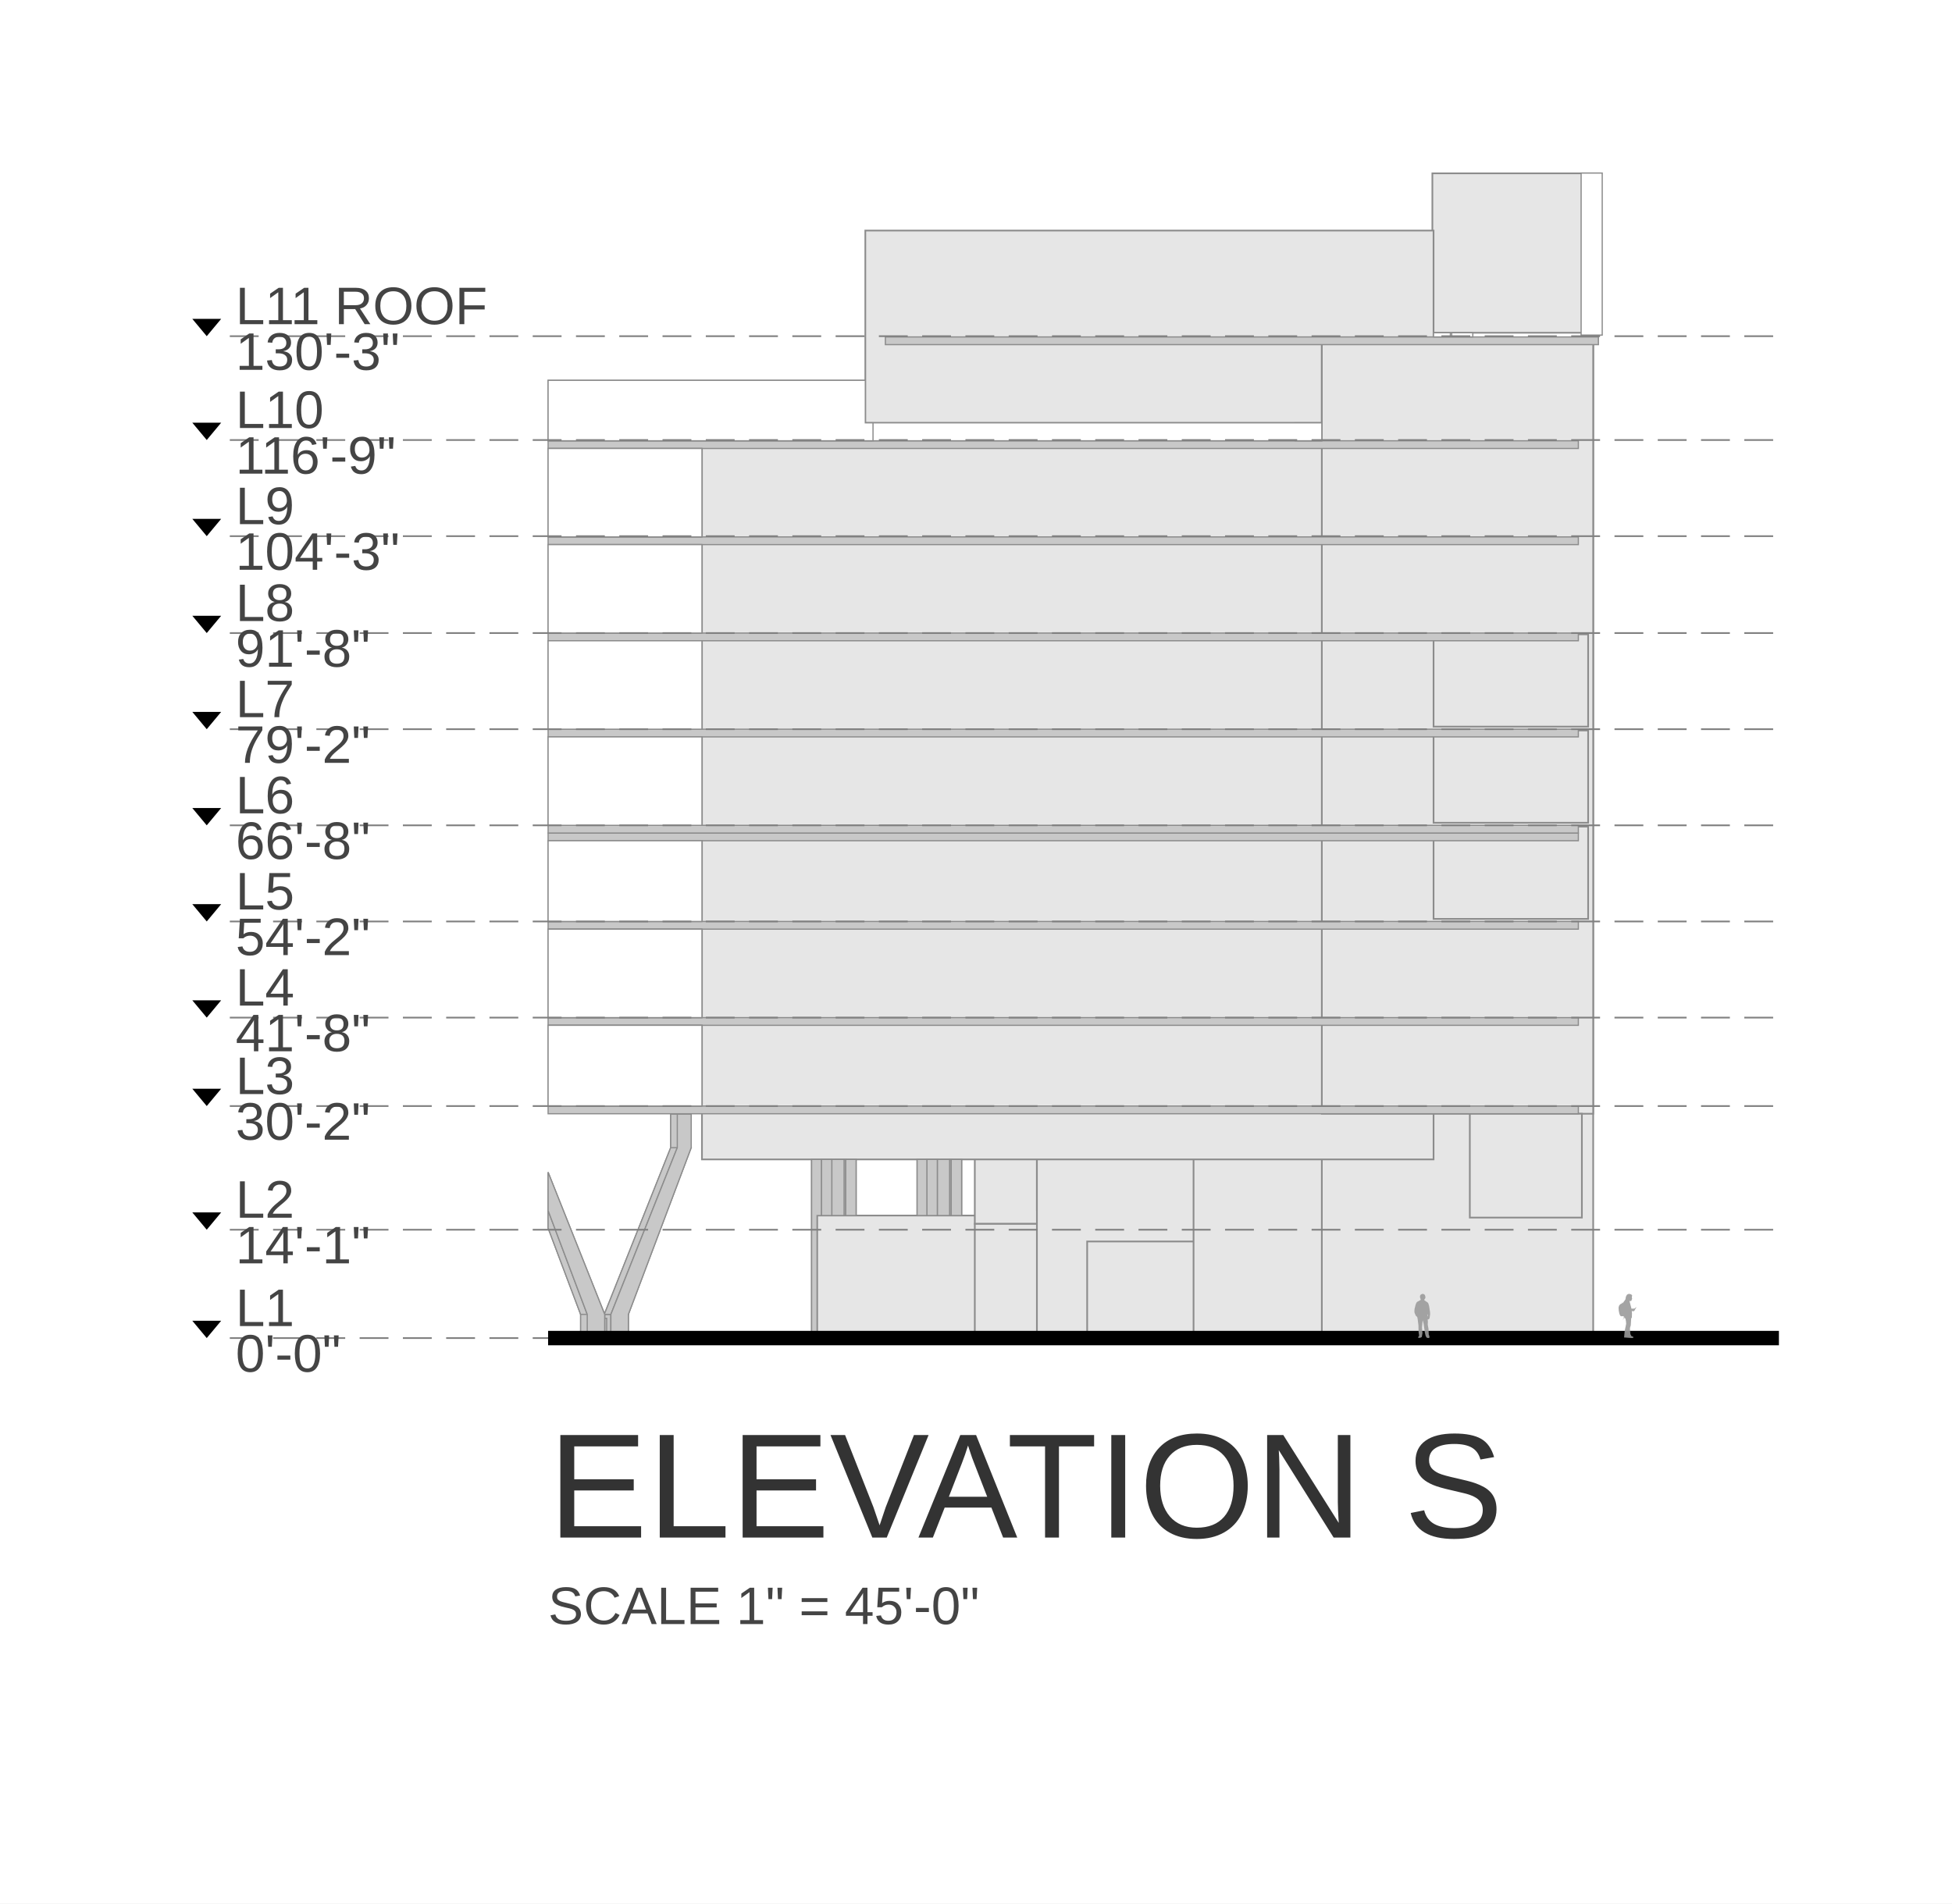
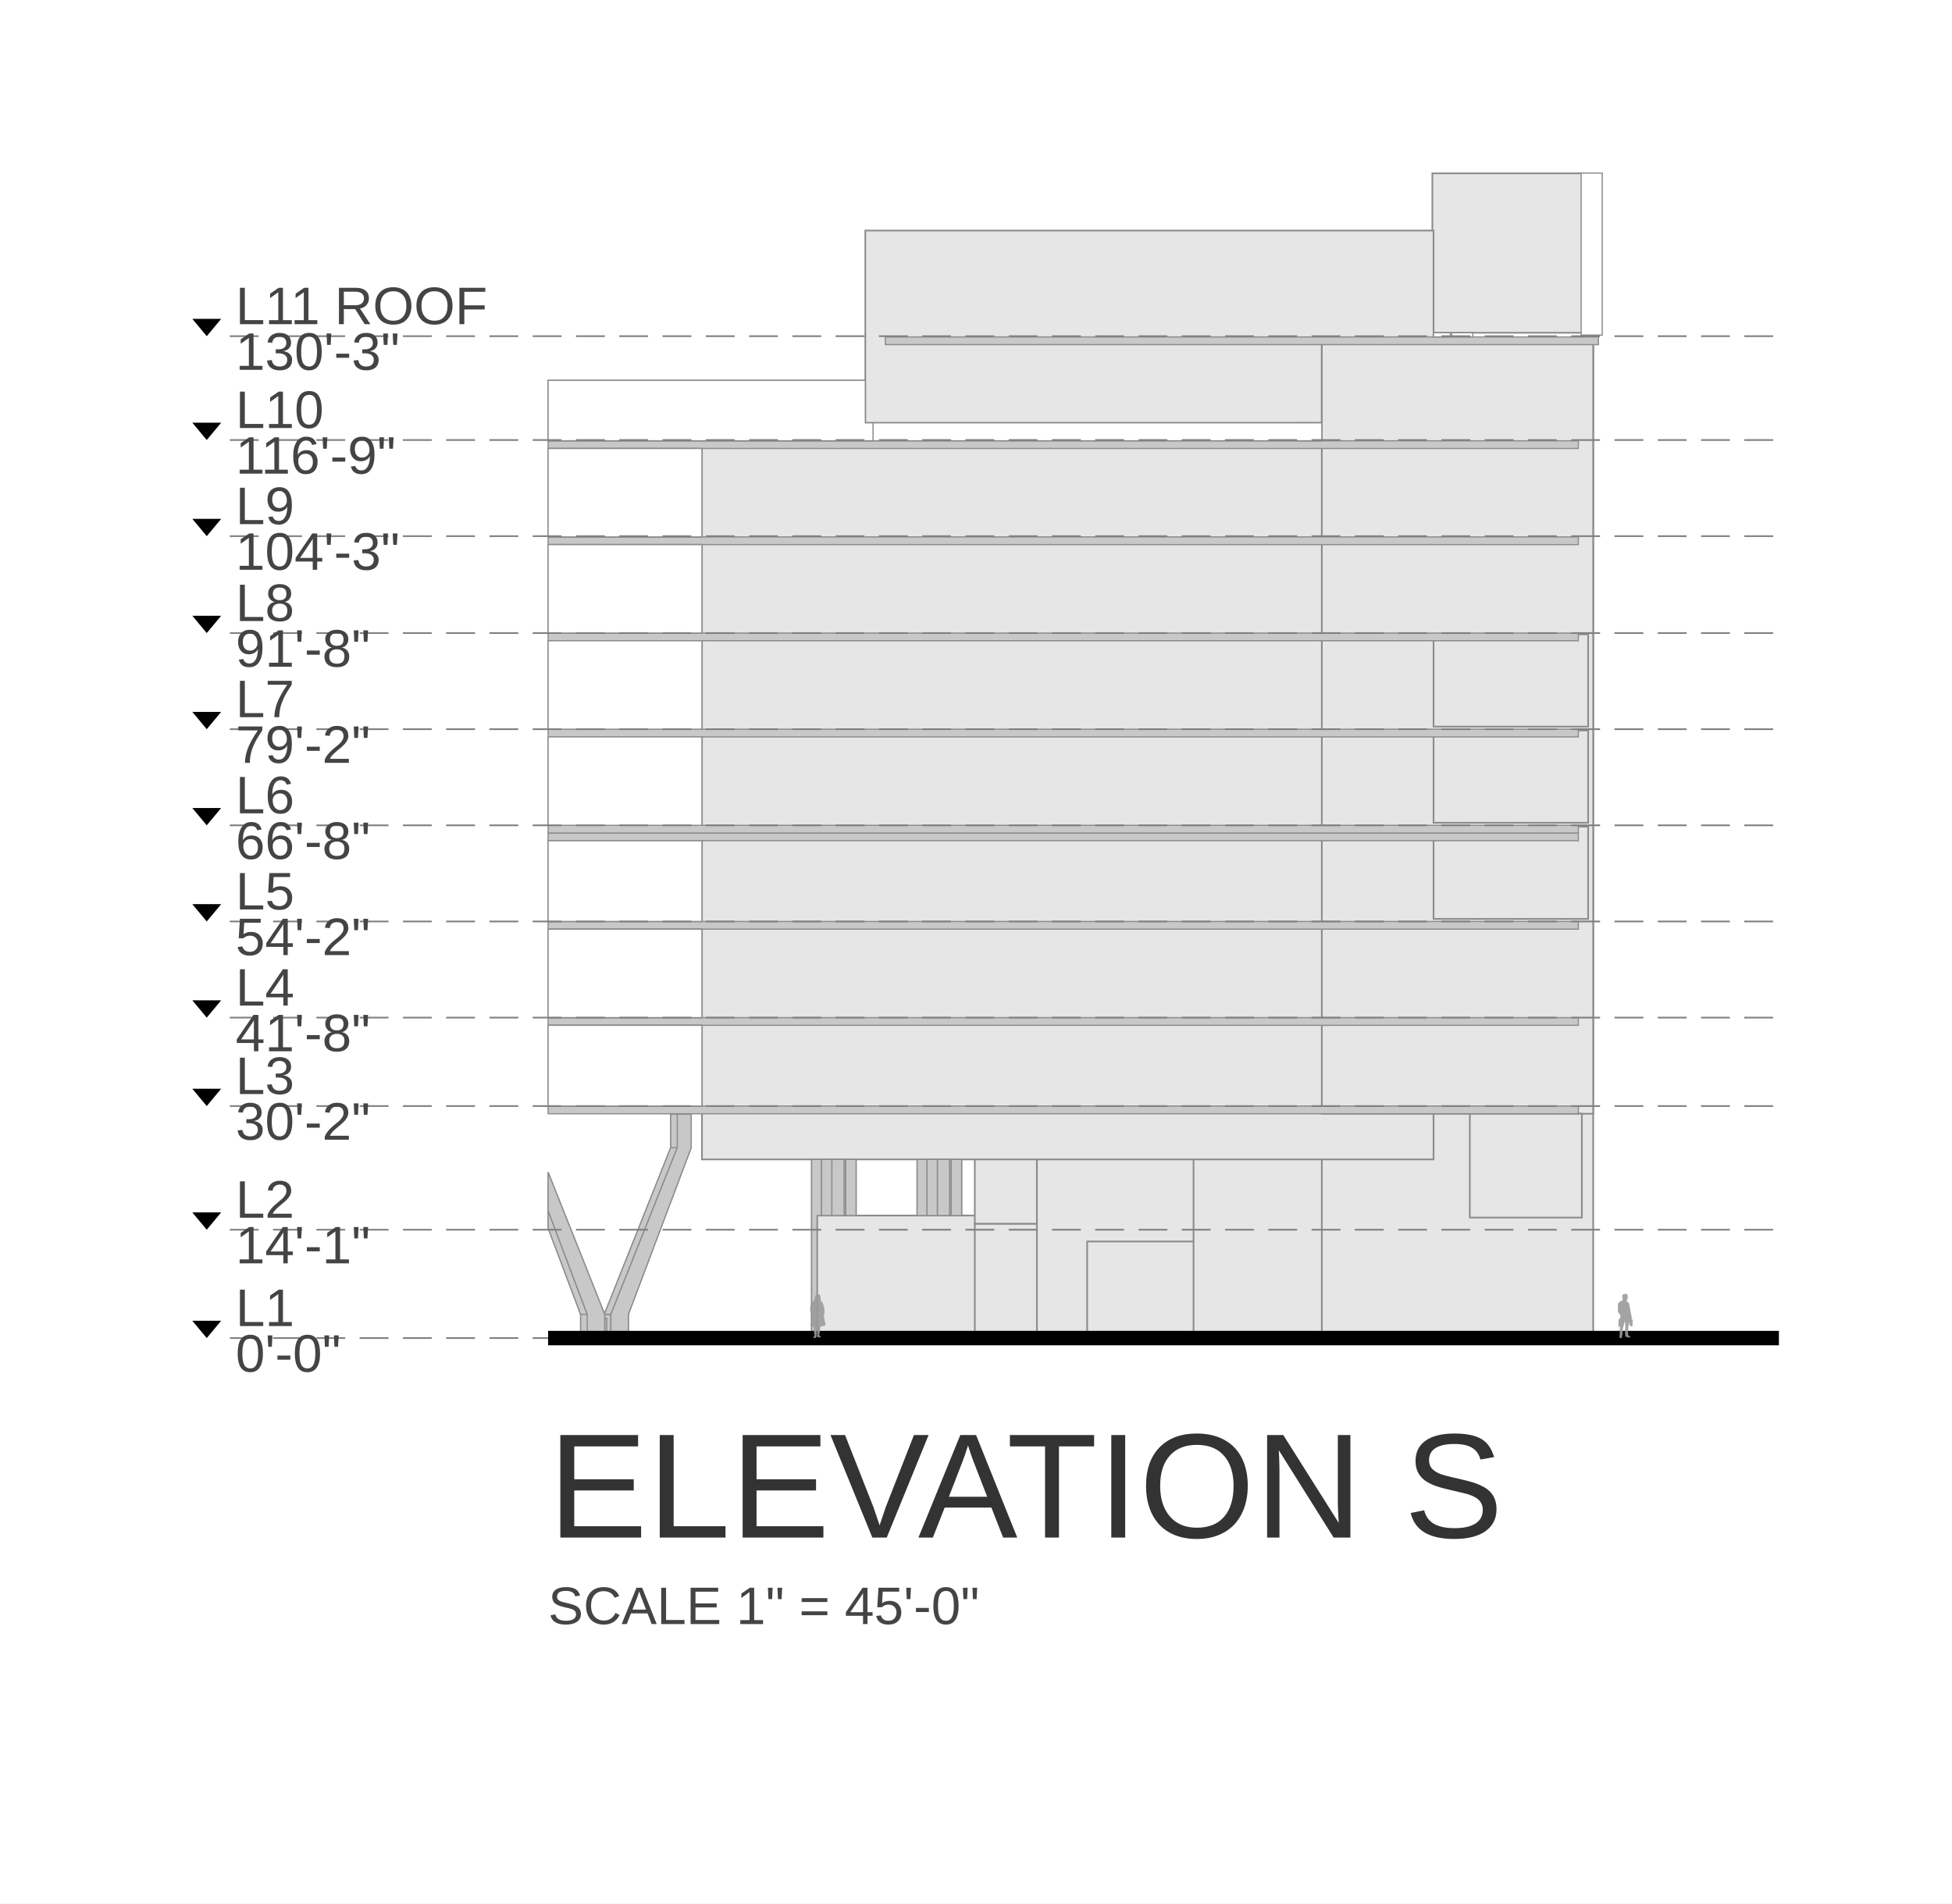
<svg xmlns="http://www.w3.org/2000/svg" width="406" height="396" viewBox="0 0 406 396">
  <rect width="100%" height="100%" fill="#FFFFFF" />
  <defs>
-     <g id="sym_PD_PERSON_P28" fill="#9A9A9A">
-       <path fill-rule="evenodd" d="M-12.3,-48.38 L-11.42,-50.28 L-11.32,-54.66 L-12.28,-52.17 Z M-6.9,-94.83 L-5.56,-97.82 L-2.94,-99.74 L0.63,-99.76 L3.72,-97.87 L4.8,-96.06 L5.23,-92.89 L3.28,-86.38 L11.28,-81.97 L13.06,-80.12 L15.09,-75.21 L17.39,-65.71 L17.79,-60 L17.21,-56.65 L14.3,-50.16 L11.45,-47.9 L10.47,-43.76 L8.62,-29.18 L8.24,-13.24 L7.04,-5.41 L9.72,-1.26 L7.5,-0.43 L4.47,-0.65 L0.99,-2.42 L-0.51,-11.34 L0.68,-23.88 L-0.94,-40.54 L-3.23,-31.86 L-5.78,-13.25 L-7.67,-4.84 L-9.78,-1.17 L-11.23,-0.47 L-14.35,-0.06 L-15.83,-0.62 L-16.43,-1.58 L-15.81,-5.49 L-14.73,-7.57 L-14.17,-20.66 L-12.41,-30.3 L-12.75,-37.11 L-12.25,-41.95 L-15.1,-42.74 L-16.69,-45.25 L-17.76,-53.94 L-17.64,-58.66 L-15.56,-72.3 L-13.8,-78.24 L-12.05,-80.64 L-4.64,-85.46 L-5.22,-88.21 L-7.14,-90.42 Z" />
+     <g id="sym_PD_PERSON_P04" fill="#9A9A9A">
+       <path fill-rule="evenodd" d="M-5.31,-96.6 L-3.49,-98.92 L-0.77,-99.95 L2.11,-99.62 L4.43,-97.85 L6.2,-93.98 L8.3,-84.88 L14.03,-80 L17.07,-70.61 L17.22,-60.72 L15.12,-54.36 L12.87,-50.18 L16.82,-27.42 L9.1,-25.83 L8.19,-9.82 L7.24,-7.65 L7.59,-5.57 L10.53,-0.18 L5.02,-0.31 L3.05,-2.63 L1.98,-24.61 L1.26,-25.82 L1.54,-2.53 L-5.28,-1.42 L-6.8,-1.85 L-6.89,-2.72 L-4.35,-5.04 L-3.08,-7.83 L-4.45,-12.75 L-6.04,-26.16 L-10.93,-26.82 L-17.52,-28.97 L-13.56,-51.51 L-15.09,-55.96 L-14.99,-66.67 L-11.64,-78.4 L-10.13,-80.95 L-6.96,-84.29 L-6.29,-92.58 Z" />
    </g>
-     <g id="sym_PD_PERSON_P15" fill="#9A9A9A">
-       <path fill-rule="evenodd" d="M-1.66,-97.66 L0.95,-99.48 L4.05,-100 L8.11,-98.84 L10.34,-96.65 L9.64,-91.8 L10.37,-89.02 L8.17,-83.68 L4.53,-83.88 L4.47,-83.33 L8.89,-66.49 L15.61,-66.69 L20.37,-70.39 L15.21,-61.44 L13.09,-60.59 L9.52,-61.17 L10.01,-56.06 L9.68,-45.81 L8.23,-44.94 L7.28,-28.8 L5.61,-23.42 L5.37,-20.27 L6.4,-9.1 L7.23,-7.02 L9.08,-4.17 L12.32,-3.39 L13.44,-0.95 L9.9,-0.07 L-7.85,-1.34 L-6.53,-15.67 L-3.16,-32.27 L-3.67,-38.53 L-5.06,-44.72 L-7.18,-44.93 L-8.13,-50.13 L-9.27,-42.86 L-10.25,-40.71 L-9.03,-49.51 L-14.21,-49.29 L-16.67,-50.56 L-18.55,-55.18 L-19.92,-62.09 L-20.37,-68.89 L-19.15,-73.43 L-16.15,-76.87 L-12.92,-78.05 L-13.14,-80.88 L-11.37,-78.44 L-4.88,-87.22 L-3.72,-93.6 Z" />
+     <g id="sym_PD_PERSON_P31" fill="#9A9A9A">
+       <path fill-rule="evenodd" d="M-5.92,-96.09 L-4.68,-98.51 L-2.39,-99.86 L1.98,-99.83 L4.99,-98.58 L6.57,-96.72 L6.99,-95.16 L5.3,-87.34 L8.57,-84.16 L14.26,-81.04 L16.29,-77.22 L16.74,-60.62 L15.44,-57.8 L12.21,-53.88 L10.89,-50.09 L11.42,-44.35 L14.63,-43.21 L15.62,-26.65 L11.7,-25.45 L13.1,-1.19 L11.7,-0.1 L7.39,-0.24 L7.14,-4.04 L6.27,-6.6 L5.14,-21.9 L0.5,-39.35 L-0.29,-28.07 L0.34,-11.87 L-0.35,-3.06 L-8.38,-1.16 L-12.2,-2.02 L-11.59,-3.21 L-7.85,-5.49 L-6.15,-8.51 L-6.89,-10.08 L-6.12,-13.07 L-7.14,-25.41 L-9.32,-37.47 L-9.76,-28.58 L-13.14,-26.52 L-15.71,-26.46 L-16.55,-27.1 L-16.84,-39.52 L-16.68,-41.61 L-14.2,-42.63 L-15.05,-45.24 L-8.69,-78.34 L-7.6,-80.3 L-3.75,-82.65 L-2.71,-84.11 L-4.35,-85.8 L-5.73,-90.48 L-5.27,-93.3 Z" />
    </g>
  </defs>
  <g id="VIEW_MASS">
    <path id="ELV_S_MASS_036" fill="#E6E6E6" stroke="#8C8C8C" stroke-width="0.35" fill-rule="evenodd" d="M169.942,278.362 L169.942,252.871 L191.202,252.871 L266.205,252.871 L287.465,252.871 L287.465,278.362 Z" />
    <path id="ELV_S_MASS_029" fill="#E6E6E6" stroke="#8C8C8C" stroke-width="0.35" fill-rule="evenodd" d="M279.26,254.604 L202.751,254.604 L202.751,230.604 L279.26,230.604 Z" />
    <path id="ELV_S_MASS_028" fill="#E6E6E6" stroke="#8C8C8C" stroke-width="0.35" fill-rule="evenodd" d="M202.751,278.362 L202.751,254.604 L279.26,254.604 L279.26,278.362 Z" />
    <path id="ELV_S_MASS_027" fill="#E6E6E6" stroke="#8C8C8C" stroke-width="0.35" fill-rule="evenodd" d="M332.698,36.058 L332.698,69.223 L297.921,69.223 L297.921,36.058 Z" />
    <path id="ELV_S_MASS_025" fill="#E6E6E6" stroke="#8C8C8C" stroke-width="0.35" fill-rule="evenodd" d="M292.178,251.696 L215.669,251.696 L215.669,222.714 L292.178,222.714 Z" />
    <path id="ELV_S_MASS_024" fill="#E6E6E6" stroke="#8C8C8C" stroke-width="0.35" fill-rule="evenodd" d="M215.669,278.362 L215.669,230.745 L292.178,230.745 L292.178,278.362 Z" />
    <path id="ELV_S_MASS_022" fill="#E6E6E6" stroke="#8C8C8C" stroke-width="0.35" fill-rule="evenodd" d="M305.323,278.231 L226.121,278.231 L226.121,258.268 L305.323,258.268 Z" />
    <path id="ELV_S_MASS_021" fill="#E6E6E6" stroke="#8C8C8C" stroke-width="0.35" fill-rule="evenodd" d="M329.018,278.362 L248.247,278.362 L248.247,228.546 L329.018,228.546 Z" />
    <path id="ELV_S_MASS_020" fill="#E6E6E6" stroke="#8C8C8C" stroke-width="0.35" fill-rule="evenodd" d="M179.979,47.963 L298.163,47.963 L298.163,87.963 L179.979,87.963 Z" />
    <path id="ELV_S_MASS_019" fill="#E6E6E6" stroke="#8C8C8C" stroke-width="0.35" fill-rule="evenodd" d="M331.37,70.598 L331.37,277.501 L274.929,277.501 L274.929,70.598 Z" />
    <path id="ELV_S_MASS_018" fill="#E6E6E6" stroke="#8C8C8C" stroke-width="0.35" fill-rule="evenodd" d="M298.436,191.963 L298.446,191.963 L329.916,191.963 L329.932,191.963 L329.932,210.814 L329.916,210.814 L298.446,210.814 L298.436,210.814 Z" />
    <path id="ELV_S_MASS_017" fill="#E6E6E6" stroke="#8C8C8C" stroke-width="0.35" fill-rule="evenodd" d="M298.168,91.963 L330.32,91.963 L330.32,111.16 L298.168,111.16 Z" />
    <path id="ELV_S_MASS_016" fill="#E6E6E6" stroke="#8C8C8C" stroke-width="0.35" fill-rule="evenodd" d="M298.168,111.963 L330.32,111.963 L330.32,131.16 L298.168,131.16 Z" />
    <path id="ELV_S_MASS_015" fill="#E6E6E6" stroke="#8C8C8C" stroke-width="0.35" fill-rule="evenodd" d="M298.168,91.963 L298.168,241.197 L146,241.197 L146,91.963 Z" />
    <path id="ELV_S_MASS_014" fill="#E6E6E6" stroke="#8C8C8C" stroke-width="0.35" fill-rule="evenodd" d="M331.37,70.598 L331.37,231.696 L274.929,231.696 L274.929,70.598 Z" />
    <path id="ELV_S_MASS_013" fill="#E6E6E6" stroke="#8C8C8C" stroke-width="0.35" fill-rule="evenodd" d="M298.168,131.963 L330.32,131.963 L330.32,151.16 L298.168,151.16 Z" />
    <path id="ELV_S_MASS_012" fill="#E6E6E6" stroke="#8C8C8C" stroke-width="0.35" fill-rule="evenodd" d="M298.168,151.963 L330.32,151.963 L330.32,171.16 L298.168,171.16 Z" />
    <path id="ELV_S_MASS_011" fill="#E6E6E6" stroke="#8C8C8C" stroke-width="0.35" fill-rule="evenodd" d="M298.168,171.963 L330.32,171.963 L330.32,191.16 L298.168,191.16 Z" />
    <path id="ELV_S_MASS_008" fill="#E6E6E6" stroke="#8C8C8C" stroke-width="0.35" fill-rule="evenodd" d="M329.018,253.297 L305.711,253.297 L305.711,231.696 L329.018,231.696 Z" />
  </g>
  <g id="VIEW_SLAB">
    <path id="ELV_S_ELEMENT_111" fill="#C8C8C8" stroke="#8C8C8C" stroke-width="0.25" fill-rule="evenodd" d="M176.031,241.197 L176.031,252.871 L173.858,252.871 L173.858,241.197 Z" />
    <path id="ELV_S_ELEMENT_110" fill="#C8C8C8" stroke="#8C8C8C" stroke-width="0.25" fill-rule="evenodd" d="M174.194,241.197 L174.194,252.871 L171.302,252.871 L171.302,241.197 Z" />
    <path id="ELV_S_ELEMENT_109" fill="#C8C8C8" stroke="#8C8C8C" stroke-width="0.25" fill-rule="evenodd" d="M170.971,241.197 L170.971,252.871 L169.942,252.871 L169.942,278.362 L168.803,278.362 L168.803,241.197 Z" />
    <path id="ELV_S_ELEMENT_108" fill="#C8C8C8" stroke="#8C8C8C" stroke-width="0.25" fill-rule="evenodd" d="M178.068,241.197 L178.068,252.871 L176.031,252.871 L176.031,241.197 Z" />
    <path id="ELV_S_ELEMENT_107" fill="#C8C8C8" stroke="#8C8C8C" stroke-width="0.25" fill-rule="evenodd" d="M175.564,241.197 L175.564,252.871 L174.194,252.871 L174.194,241.197 Z" />
    <path id="ELV_S_ELEMENT_106" fill="#C8C8C8" stroke="#8C8C8C" stroke-width="0.25" fill-rule="evenodd" d="M173.858,252.871 L173.858,241.197 L175.9,241.197 L175.9,252.871 Z" />
    <path id="ELV_S_ELEMENT_105" fill="#C8C8C8" stroke="#8C8C8C" stroke-width="0.25" fill-rule="evenodd" d="M175.9,252.871 L175.9,241.197 L178.068,241.197 L178.068,252.871 Z" />
    <path id="ELV_S_ELEMENT_104" fill="#C8C8C8" stroke="#8C8C8C" stroke-width="0.25" fill-rule="evenodd" d="M172.672,252.871 L172.672,241.197 L175.564,241.197 L175.564,252.871 Z" />
    <path id="ELV_S_ELEMENT_103" fill="#C8C8C8" stroke="#8C8C8C" stroke-width="0.25" fill-rule="evenodd" d="M171.302,252.871 L171.302,241.197 L172.672,241.197 L172.672,252.871 Z" />
    <path id="ELV_S_ELEMENT_102" fill="#C8C8C8" stroke="#8C8C8C" stroke-width="0.25" fill-rule="evenodd" d="M173.008,241.197 L173.008,252.871 L170.971,252.871 L170.971,241.197 Z" />
    <path id="ELV_S_ELEMENT_101" fill="#C8C8C8" stroke="#8C8C8C" stroke-width="0.25" fill-rule="evenodd" d="M170.84,252.871 L170.84,241.197 L173.008,241.197 L173.008,252.871 Z" />
    <path id="ELV_S_ELEMENT_100" fill="#C8C8C8" stroke="#8C8C8C" stroke-width="0.25" fill-rule="evenodd" d="M168.803,278.362 L168.803,241.197 L170.84,241.197 L170.84,252.871 L169.942,252.871 L169.942,278.362 Z" />
    <path id="ELV_S_ELEMENT_081" fill="#C8C8C8" stroke="#8C8C8C" stroke-width="0.25" fill-rule="evenodd" d="M142.394,238.751 L142.394,231.774 L143.764,231.774 L143.764,238.751 Z" />
    <path id="ELV_S_ELEMENT_080" fill="#C8C8C8" stroke="#8C8C8C" stroke-width="0.25" fill-rule="evenodd" d="M139.501,231.774 L140.871,231.774 L140.871,238.751 L139.501,238.751 Z" />
    <path id="ELV_S_ELEMENT_073" fill="#C8C8C8" stroke="#8C8C8C" stroke-width="0.25" fill-rule="evenodd" d="M129.323,273.433 L129.323,278.131 L125.685,278.131 L125.685,273.433 L139.501,238.751 L139.501,231.774 L142.394,231.774 L142.394,238.751 Z" />
    <path id="ELV_S_ELEMENT_069" fill="#C8C8C8" stroke="#8C8C8C" stroke-width="0.25" fill-rule="evenodd" d="M125.302,274.252 L125.942,274.252 L125.942,278.131 L125.302,278.131 Z" />
    <path id="ELV_S_ELEMENT_068" fill="#C8C8C8" stroke="#8C8C8C" stroke-width="0.25" fill-rule="evenodd" d="M124.661,274.252 L125.302,274.252 L125.302,278.131 L124.661,278.131 Z" />
    <path id="ELV_S_ELEMENT_067" fill="#C8C8C8" stroke="#8C8C8C" stroke-width="0.25" fill-rule="evenodd" d="M129.323,273.433 L142.394,238.751 L143.764,238.751 L130.698,273.433 Z" />
    <path id="ELV_S_ELEMENT_066" fill="#C8C8C8" stroke="#8C8C8C" stroke-width="0.25" fill-rule="evenodd" d="M129.323,278.131 L129.323,273.433 L130.698,273.433 L130.698,278.131 Z" />
    <path id="ELV_S_ELEMENT_065" fill="#C8C8C8" stroke="#8C8C8C" stroke-width="0.25" fill-rule="evenodd" d="M125.942,274.252 L126.824,274.252 L126.824,278.131 L125.942,278.131 Z" />
    <path id="ELV_S_ELEMENT_064" fill="#C8C8C8" stroke="#8C8C8C" stroke-width="0.25" fill-rule="evenodd" d="M125.302,274.252 L126.184,274.252 L126.184,278.131 L125.302,278.131 Z" />
    <path id="ELV_S_ELEMENT_063" fill="#C8C8C8" stroke="#8C8C8C" stroke-width="0.25" fill-rule="evenodd" d="M126.184,274.252 L126.184,278.131 L125.302,278.131 L125.302,274.252 Z" />
    <path id="ELV_S_ELEMENT_062" fill="#C8C8C8" stroke="#8C8C8C" stroke-width="0.25" fill-rule="evenodd" d="M126.824,274.252 L126.824,278.131 L126.184,278.131 L126.184,274.252 Z" />
    <path id="ELV_S_ELEMENT_061" fill="#C8C8C8" stroke="#8C8C8C" stroke-width="0.25" fill-rule="evenodd" d="M125.685,273.433 L127.055,273.433 L127.055,278.131 L125.685,278.131 Z" />
    <path id="ELV_S_ELEMENT_060" fill="#C8C8C8" stroke="#8C8C8C" stroke-width="0.25" fill-rule="evenodd" d="M133.963,256.089 L127.055,273.433 L125.685,273.433 L132.593,256.089 L139.501,238.751 L140.871,238.751 Z" />
    <path id="ELV_S_ELEMENT_059" fill="#C8C8C8" stroke="#8C8C8C" stroke-width="0.25" fill-rule="evenodd" d="M130.698,273.433 L130.698,278.131 L127.055,278.131 L127.055,273.433 L140.871,238.751 L140.871,231.774 L143.764,231.774 L143.764,238.751 Z" />
    <path id="ELV_S_ELEMENT_058" fill="#C8C8C8" stroke="#8C8C8C" stroke-width="0.25" fill-rule="evenodd" d="M126.184,274.252 L126.184,278.131 L125.543,278.131 L125.543,274.252 Z" />
    <path id="ELV_S_ELEMENT_057" fill="#C8C8C8" stroke="#8C8C8C" stroke-width="0.25" fill-rule="evenodd" d="M125.543,274.252 L125.543,278.131 L124.661,278.131 L124.661,274.252 Z" />
    <path id="ELV_S_ELEMENT_056" fill="#C8C8C8" stroke="#8C8C8C" stroke-width="0.25" fill-rule="evenodd" d="M124.404,278.131 L124.404,273.433 L125.774,273.433 L125.774,278.131 Z" />
    <path id="ELV_S_ELEMENT_055" fill="#C8C8C8" stroke="#8C8C8C" stroke-width="0.25" fill-rule="evenodd" d="M120.766,273.433 L122.142,273.433 L122.142,278.131 L120.766,278.131 Z" />
    <path id="ELV_S_ELEMENT_054" fill="#C8C8C8" stroke="#8C8C8C" stroke-width="0.25" fill-rule="evenodd" d="M124.404,273.433 L124.404,278.131 L120.766,278.131 L120.766,273.433 L114,255.472 L114,247.306 Z" />
    <path id="ELV_S_ELEMENT_053" fill="#C8C8C8" stroke="#8C8C8C" stroke-width="0.25" fill-rule="evenodd" d="M124.404,273.433 L117.496,256.089 L114,247.308 L114,243.867 L118.866,256.089 L125.774,273.433 Z" />
    <path id="ELV_S_ELEMENT_052" fill="#C8C8C8" stroke="#8C8C8C" stroke-width="0.25" fill-rule="evenodd" d="M114,251.83 L122.142,273.433 L120.766,273.433 L114,255.472 Z" />
    <path id="ELV_S_ELEMENT_051" fill="#C8C8C8" stroke="#8C8C8C" stroke-width="0.25" fill-rule="evenodd" d="M125.774,273.433 L125.774,278.131 L122.142,278.131 L122.142,273.433 L114,251.83 L114,243.865 Z" />
    <path id="ELV_S_ELEMENT_049" fill="#C8C8C8" stroke="#8C8C8C" stroke-width="0.25" fill-rule="evenodd" d="M197.979,241.197 L197.979,252.871 L195.811,252.871 L195.811,241.197 Z" />
    <path id="ELV_S_ELEMENT_048" fill="#C8C8C8" stroke="#8C8C8C" stroke-width="0.25" fill-rule="evenodd" d="M196.142,241.197 L196.142,252.871 L193.249,252.871 L193.249,241.197 Z" />
    <path id="ELV_S_ELEMENT_047" fill="#C8C8C8" stroke="#8C8C8C" stroke-width="0.25" fill-rule="evenodd" d="M192.919,241.197 L192.919,252.871 L191.202,252.871 L190.751,252.871 L190.751,241.197 Z" />
    <path id="ELV_S_ELEMENT_046" fill="#C8C8C8" stroke="#8C8C8C" stroke-width="0.25" fill-rule="evenodd" d="M200.016,241.197 L200.016,252.871 L197.979,252.871 L197.979,241.197 Z" />
    <path id="ELV_S_ELEMENT_045" fill="#C8C8C8" stroke="#8C8C8C" stroke-width="0.25" fill-rule="evenodd" d="M197.512,241.197 L197.512,252.871 L196.142,252.871 L196.142,241.197 Z" />
    <path id="ELV_S_ELEMENT_044" fill="#C8C8C8" stroke="#8C8C8C" stroke-width="0.25" fill-rule="evenodd" d="M195.811,252.871 L195.811,241.197 L197.848,241.197 L197.848,252.871 Z" />
    <path id="ELV_S_ELEMENT_043" fill="#C8C8C8" stroke="#8C8C8C" stroke-width="0.25" fill-rule="evenodd" d="M197.848,252.871 L197.848,241.197 L200.016,241.197 L200.016,252.871 Z" />
    <path id="ELV_S_ELEMENT_042" fill="#C8C8C8" stroke="#8C8C8C" stroke-width="0.25" fill-rule="evenodd" d="M194.625,252.871 L194.625,241.197 L197.512,241.197 L197.512,252.871 Z" />
    <path id="ELV_S_ELEMENT_041" fill="#C8C8C8" stroke="#8C8C8C" stroke-width="0.25" fill-rule="evenodd" d="M193.249,252.871 L193.249,241.197 L194.625,241.197 L194.625,252.871 Z" />
    <path id="ELV_S_ELEMENT_040" fill="#C8C8C8" stroke="#8C8C8C" stroke-width="0.25" fill-rule="evenodd" d="M194.955,241.197 L194.955,252.871 L192.919,252.871 L192.919,241.197 Z" />
    <path id="ELV_S_ELEMENT_039" fill="#C8C8C8" stroke="#8C8C8C" stroke-width="0.25" fill-rule="evenodd" d="M192.787,252.871 L192.787,241.197 L194.955,241.197 L194.955,252.871 Z" />
    <path id="ELV_S_ELEMENT_038" fill="#C8C8C8" stroke="#8C8C8C" stroke-width="0.25" fill-rule="evenodd" d="M190.751,252.871 L190.751,241.197 L192.787,241.197 L192.787,252.871 L191.202,252.871 Z" />
    <path id="ELV_S_ELEMENT_010" fill="#C8C8C8" stroke="#8C8C8C" stroke-width="0.25" fill-rule="evenodd" d="M179.979,93.297 L114,93.297 L114,91.696 L179.979,91.696 L267.055,91.696 L299.48,91.696 L328.283,91.696 L328.283,93.297 L299.48,93.297 L267.055,93.297 Z" />
    <path id="ELV_S_ELEMENT_009" fill="#C8C8C8" stroke="#8C8C8C" stroke-width="0.25" fill-rule="evenodd" d="M303.654,71.696 L184.152,71.696 L184.152,70.094 L303.654,70.094 L329.57,70.094 L332.457,70.094 L332.457,71.696 L329.57,71.696 Z" />
    <path id="ELV_S_ELEMENT_007" fill="#C8C8C8" stroke="#8C8C8C" stroke-width="0.25" fill-rule="evenodd" d="M114,191.696 L179.979,191.696 L267.055,191.696 L299.48,191.696 L328.283,191.696 L328.283,193.297 L299.48,193.297 L267.055,193.297 L179.979,193.297 L114,193.297 Z" />
    <path id="ELV_S_ELEMENT_006" fill="#C8C8C8" stroke="#8C8C8C" stroke-width="0.25" fill-rule="evenodd" d="M114,173.297 L122.74,173.297 L127.139,173.297 L140.346,173.297 L146.961,173.297 L153.559,173.297 L166.772,173.297 L171.186,173.297 L179.979,173.297 L195.155,173.297 L198.52,173.297 L217.055,173.297 L219.118,173.297 L235.591,173.297 L243.087,173.297 L254.131,173.297 L267.055,173.297 L272.672,173.297 L274.709,173.297 L282.362,173.297 L290.016,173.297 L291.207,173.297 L297.669,173.297 L305.323,173.297 L309.743,173.297 L312.976,173.297 L320.63,173.297 L328.283,173.297 L328.283,174.898 L320.63,174.898 L312.976,174.898 L309.743,174.898 L305.323,174.898 L297.669,174.898 L291.207,174.898 L290.016,174.898 L282.362,174.898 L274.709,174.898 L272.672,174.898 L267.055,174.898 L254.131,174.898 L243.087,174.898 L235.591,174.898 L219.118,174.898 L217.055,174.898 L198.52,174.898 L195.155,174.898 L179.979,174.898 L171.186,174.898 L166.772,174.898 L153.559,174.898 L146.961,174.898 L140.346,174.898 L127.139,174.898 L122.74,174.898 L114,174.898 Z" />
    <path id="ELV_S_ELEMENT_005" fill="#C8C8C8" stroke="#8C8C8C" stroke-width="0.25" fill-rule="evenodd" d="M179.979,113.297 L114,113.297 L114,111.696 L179.979,111.696 L184.152,111.696 L267.055,111.696 L299.48,111.696 L328.283,111.696 L328.283,113.297 L299.48,113.297 L267.055,113.297 L184.152,113.297 Z" />
    <path id="ELV_S_ELEMENT_004" fill="#C8C8C8" stroke="#8C8C8C" stroke-width="0.25" fill-rule="evenodd" d="M114,171.696 L179.979,171.696 L267.055,171.696 L299.48,171.696 L328.283,171.696 L328.283,173.297 L299.48,173.297 L267.055,173.297 L179.979,173.297 L114,173.297 Z" />
    <path id="ELV_S_ELEMENT_003" fill="#C8C8C8" stroke="#8C8C8C" stroke-width="0.25" fill-rule="evenodd" d="M114,230.094 L179.979,230.094 L267.055,230.094 L299.48,230.094 L328.283,230.094 L328.283,231.696 L299.48,231.696 L267.055,231.696 L179.979,231.696 L114,231.696 Z" />
    <path id="ELV_S_ELEMENT_002" fill="#C8C8C8" stroke="#8C8C8C" stroke-width="0.25" fill-rule="evenodd" d="M114,211.696 L179.979,211.696 L267.055,211.696 L299.48,211.696 L328.283,211.696 L328.283,213.297 L299.48,213.297 L267.055,213.297 L179.979,213.297 L114,213.297 Z" />
    <path id="ELV_S_ELEMENT_001" fill="#C8C8C8" stroke="#8C8C8C" stroke-width="0.25" fill-rule="evenodd" d="M114,131.696 L179.979,131.696 L267.055,131.696 L299.48,131.696 L328.283,131.696 L328.283,133.297 L299.48,133.297 L267.055,133.297 L179.979,133.297 L114,133.297 Z" />
    <path id="ELV_S_ELEMENT_000" fill="#C8C8C8" stroke="#8C8C8C" stroke-width="0.25" fill-rule="evenodd" d="M114,151.696 L179.979,151.696 L267.055,151.696 L299.48,151.696 L328.283,151.696 L328.283,153.297 L299.48,153.297 L267.055,153.297 L179.979,153.297 L114,153.297 Z" />
  </g>
  <g id="VIEW_GLASS">
    <path id="ELV_S_GLASS_209" fill="#FFFFFF" stroke="#8C8C8C" stroke-width="0.25" fill-rule="evenodd" d="M306.331,69.223 L306.331,70.094 L303.654,70.094 L301.942,70.094 L301.942,69.223 Z" />
    <path id="ELV_S_GLASS_187" fill="#FFFFFF" stroke="#8C8C8C" stroke-width="0.25" fill-rule="evenodd" d="M301.664,69.223 L301.664,70.094 L298.163,70.094 L298.163,69.223 Z" />
    <path id="ELV_S_GLASS_184" fill="#FFFFFF" stroke="#8C8C8C" stroke-width="0.25" fill-rule="evenodd" d="M274.929,90.803 L274.005,90.803 L274.005,87.963 L274.929,87.963 Z" />
    <path id="ELV_S_GLASS_183" fill="#FFFFFF" stroke="#8C8C8C" stroke-width="0.25" fill-rule="evenodd" d="M273.764,87.963 L273.764,90.803 L269.375,90.803 L269.375,87.963 Z" />
    <path id="ELV_S_GLASS_177" fill="#FFFFFF" stroke="#8C8C8C" stroke-width="0.25" fill-rule="evenodd" d="M274.005,88.073 L274.929,88.073 L274.929,91.696 L274.005,91.696 Z" />
    <path id="ELV_S_GLASS_176" fill="#FFFFFF" stroke="#8C8C8C" stroke-width="0.25" fill-rule="evenodd" d="M269.375,88.073 L273.764,88.073 L273.764,91.696 L269.375,91.696 Z" />
    <path id="ELV_S_GLASS_050" fill="#FFFFFF" stroke="#8C8C8C" stroke-width="0.25" fill-rule="evenodd" d="M146,230.094 L114,230.094 L114,213.297 L146,213.297 Z M114,211.696 L114,193.297 L146,193.297 L146,211.696 Z M114,191.696 L114,174.898 L122.74,174.898 L127.139,174.898 L140.346,174.898 L146,174.898 L146,191.696 Z M114,171.696 L114,153.297 L146,153.297 L146,171.696 Z M114,151.696 L114,133.297 L146,133.297 L146,151.696 Z M114,131.696 L114,113.297 L146,113.297 L146,131.696 Z M114,111.696 L114,93.297 L146,93.297 L146,111.696 Z M114,91.696 L114,79.123 L179.979,79.123 L179.979,87.963 L274.929,87.963 L274.929,91.696 L267.055,91.696 L179.979,91.696 Z" />
    <path id="ELV_S_GLASS_037" fill="#FFFFFF" stroke="#8C8C8C" stroke-width="0.25" fill-rule="evenodd" d="M181.58,87.963 L181.58,91.696 L179.979,91.696 L114,91.696 L114,79.123 L179.979,79.123 L179.979,87.963 Z M146,93.297 L146,111.696 L114,111.696 L114,93.297 Z M146,113.297 L146,131.696 L114,131.696 L114,113.297 Z M146,133.297 L146,151.696 L114,151.696 L114,133.297 Z M146,153.297 L146,171.696 L114,171.696 L114,153.297 Z M146,174.898 L146,191.696 L114,191.696 L114,174.898 L122.74,174.898 L127.139,174.898 L140.346,174.898 Z M146,193.297 L146,211.696 L114,211.696 L114,193.297 Z M146,213.297 L146,230.094 L114,230.094 L114,213.297 Z" />
    <path id="ELV_S_GLASS_026" fill="#FFFFFF" stroke="#8C8C8C" stroke-width="0.25" fill-rule="evenodd" d="M333.249,36 L333.249,69.711 L328.861,69.711 L328.861,36 Z" />
  </g>
  <g id="PD_LEVELS">
    <path id="ELV_S_LVL_L1_MARK" fill="#000000" stroke="none" stroke-width="0" fill-rule="evenodd" d="M40,274.762 L46,274.762 L43,278.362 Z" />
    <path id="ELV_S_LVL_L1_DASH" fill="none" stroke="#808080" stroke-width="0.35" stroke-dasharray="6 3" fill-rule="evenodd" d="M47.8,278.362 L370,278.362" />
    <path id="ELV_S_LVL_L2_MARK" fill="#000000" stroke="none" stroke-width="0" fill-rule="evenodd" d="M40,252.222 L46,252.222 L43,255.822 Z" />
    <path id="ELV_S_LVL_L2_DASH" fill="none" stroke="#808080" stroke-width="0.35" stroke-dasharray="6 3" fill-rule="evenodd" d="M47.8,255.822 L370,255.822" />
    <path id="ELV_S_LVL_L3_MARK" fill="#000000" stroke="none" stroke-width="0" fill-rule="evenodd" d="M40,226.494 L46,226.494 L43,230.094 Z" />
    <path id="ELV_S_LVL_L3_DASH" fill="none" stroke="#808080" stroke-width="0.35" stroke-dasharray="6 3" fill-rule="evenodd" d="M47.8,230.094 L370,230.094" />
    <path id="ELV_S_LVL_L4_MARK" fill="#000000" stroke="none" stroke-width="0" fill-rule="evenodd" d="M40,208.096 L46,208.096 L43,211.696 Z" />
    <path id="ELV_S_LVL_L4_DASH" fill="none" stroke="#808080" stroke-width="0.35" stroke-dasharray="6 3" fill-rule="evenodd" d="M47.8,211.696 L370,211.696" />
    <path id="ELV_S_LVL_L5_MARK" fill="#000000" stroke="none" stroke-width="0" fill-rule="evenodd" d="M40,188.096 L46,188.096 L43,191.696 Z" />
    <path id="ELV_S_LVL_L5_DASH" fill="none" stroke="#808080" stroke-width="0.35" stroke-dasharray="6 3" fill-rule="evenodd" d="M47.8,191.696 L370,191.696" />
    <path id="ELV_S_LVL_L6_MARK" fill="#000000" stroke="none" stroke-width="0" fill-rule="evenodd" d="M40,168.096 L46,168.096 L43,171.696 Z" />
    <path id="ELV_S_LVL_L6_DASH" fill="none" stroke="#808080" stroke-width="0.35" stroke-dasharray="6 3" fill-rule="evenodd" d="M47.8,171.696 L370,171.696" />
    <path id="ELV_S_LVL_L7_MARK" fill="#000000" stroke="none" stroke-width="0" fill-rule="evenodd" d="M40,148.096 L46,148.096 L43,151.696 Z" />
    <path id="ELV_S_LVL_L7_DASH" fill="none" stroke="#808080" stroke-width="0.35" stroke-dasharray="6 3" fill-rule="evenodd" d="M47.8,151.696 L370,151.696" />
    <path id="ELV_S_LVL_L8_MARK" fill="#000000" stroke="none" stroke-width="0" fill-rule="evenodd" d="M40,128.096 L46,128.096 L43,131.696 Z" />
    <path id="ELV_S_LVL_L8_DASH" fill="none" stroke="#808080" stroke-width="0.35" stroke-dasharray="6 3" fill-rule="evenodd" d="M47.8,131.696 L370,131.696" />
    <path id="ELV_S_LVL_L9_MARK" fill="#000000" stroke="none" stroke-width="0" fill-rule="evenodd" d="M40,107.938 L46,107.938 L43,111.538 Z" />
    <path id="ELV_S_LVL_L9_DASH" fill="none" stroke="#808080" stroke-width="0.35" stroke-dasharray="6 3" fill-rule="evenodd" d="M47.8,111.538 L370,111.538" />
    <path id="ELV_S_LVL_L10_MARK" fill="#000000" stroke="none" stroke-width="0" fill-rule="evenodd" d="M40,87.938 L46,87.938 L43,91.538 Z" />
    <path id="ELV_S_LVL_L10_DASH" fill="none" stroke="#808080" stroke-width="0.35" stroke-dasharray="6 3" fill-rule="evenodd" d="M47.8,91.538 L370,91.538" />
    <path id="ELV_S_LVL_L11_MARK" fill="#000000" stroke="none" stroke-width="0" fill-rule="evenodd" d="M40,66.337 L46,66.337 L43,69.937 Z" />
    <path id="ELV_S_LVL_L11_DASH" fill="none" stroke="#808080" stroke-width="0.35" stroke-dasharray="6 3" fill-rule="evenodd" d="M47.8,69.937 L370,69.937" />
  </g>
  <g id="PD_GROUND">
    <path id="ELV_S_GROUND" fill="none" stroke="#000000" stroke-width="3" fill-rule="evenodd" d="M114,278.362 L370,278.362" />
  </g>
  <g id="PD_LABELS">
</g>
  <g id="ENTOURAGE">
-     <use id="ELV_S_PERSON_001" href="#sym_PD_PERSON_P28" transform="matrix(-0.092 0 0 0.092 295.816 278.362)" opacity="0.9" />
-     <use id="ELV_S_PERSON_002" href="#sym_PD_PERSON_P15" transform="matrix(0.092 -0 0 0.092 338.519 278.362)" opacity="0.9" />
+     <use id="ELV_S_PERSON_001" href="#sym_PD_PERSON_P04" transform="matrix(-0.092 0 0 0.092 170.092 278.362)" opacity="0.9" />
+     <use id="ELV_S_PERSON_002" href="#sym_PD_PERSON_P31" transform="matrix(-0.092 0 0 0.092 338.032 278.362)" opacity="0.9" />
  </g>
  <g id="PD_ANNOTATION">
    <text id="ELV_S_LVL_L1_TXT" x="49" y="275.862" font-family="Futura PT, Futura, Arial, sans-serif" font-weight="normal" font-size="11" text-anchor="start" fill="#444444">
      <tspan x="49" dy="0">L1</tspan>
    </text>
    <text id="ELV_S_LVL_L1_EL" x="49" y="285.362" font-family="Futura PT, Futura, Arial, sans-serif" font-weight="normal" font-size="11" text-anchor="start" fill="#444444">
      <tspan x="49" dy="0">0'-0"</tspan>
    </text>
    <text id="ELV_S_LVL_L2_TXT" x="49" y="253.322" font-family="Futura PT, Futura, Arial, sans-serif" font-weight="normal" font-size="11" text-anchor="start" fill="#444444">
      <tspan x="49" dy="0">L2</tspan>
    </text>
    <text id="ELV_S_LVL_L2_EL" x="49" y="262.822" font-family="Futura PT, Futura, Arial, sans-serif" font-weight="normal" font-size="11" text-anchor="start" fill="#444444">
      <tspan x="49" dy="0">14'-1"</tspan>
    </text>
    <text id="ELV_S_LVL_L3_TXT" x="49" y="227.594" font-family="Futura PT, Futura, Arial, sans-serif" font-weight="normal" font-size="11" text-anchor="start" fill="#444444">
      <tspan x="49" dy="0">L3</tspan>
    </text>
    <text id="ELV_S_LVL_L3_EL" x="49" y="237.094" font-family="Futura PT, Futura, Arial, sans-serif" font-weight="normal" font-size="11" text-anchor="start" fill="#444444">
      <tspan x="49" dy="0">30'-2"</tspan>
    </text>
    <text id="ELV_S_LVL_L4_TXT" x="49" y="209.196" font-family="Futura PT, Futura, Arial, sans-serif" font-weight="normal" font-size="11" text-anchor="start" fill="#444444">
      <tspan x="49" dy="0">L4</tspan>
    </text>
    <text id="ELV_S_LVL_L4_EL" x="49" y="218.696" font-family="Futura PT, Futura, Arial, sans-serif" font-weight="normal" font-size="11" text-anchor="start" fill="#444444">
      <tspan x="49" dy="0">41'-8"</tspan>
    </text>
    <text id="ELV_S_LVL_L5_TXT" x="49" y="189.196" font-family="Futura PT, Futura, Arial, sans-serif" font-weight="normal" font-size="11" text-anchor="start" fill="#444444">
      <tspan x="49" dy="0">L5</tspan>
    </text>
    <text id="ELV_S_LVL_L5_EL" x="49" y="198.696" font-family="Futura PT, Futura, Arial, sans-serif" font-weight="normal" font-size="11" text-anchor="start" fill="#444444">
      <tspan x="49" dy="0">54'-2"</tspan>
    </text>
    <text id="ELV_S_LVL_L6_TXT" x="49" y="169.196" font-family="Futura PT, Futura, Arial, sans-serif" font-weight="normal" font-size="11" text-anchor="start" fill="#444444">
      <tspan x="49" dy="0">L6</tspan>
    </text>
    <text id="ELV_S_LVL_L6_EL" x="49" y="178.696" font-family="Futura PT, Futura, Arial, sans-serif" font-weight="normal" font-size="11" text-anchor="start" fill="#444444">
      <tspan x="49" dy="0">66'-8"</tspan>
    </text>
    <text id="ELV_S_LVL_L7_TXT" x="49" y="149.196" font-family="Futura PT, Futura, Arial, sans-serif" font-weight="normal" font-size="11" text-anchor="start" fill="#444444">
      <tspan x="49" dy="0">L7</tspan>
    </text>
    <text id="ELV_S_LVL_L7_EL" x="49" y="158.696" font-family="Futura PT, Futura, Arial, sans-serif" font-weight="normal" font-size="11" text-anchor="start" fill="#444444">
      <tspan x="49" dy="0">79'-2"</tspan>
    </text>
    <text id="ELV_S_LVL_L8_TXT" x="49" y="129.196" font-family="Futura PT, Futura, Arial, sans-serif" font-weight="normal" font-size="11" text-anchor="start" fill="#444444">
      <tspan x="49" dy="0">L8</tspan>
    </text>
    <text id="ELV_S_LVL_L8_EL" x="49" y="138.696" font-family="Futura PT, Futura, Arial, sans-serif" font-weight="normal" font-size="11" text-anchor="start" fill="#444444">
      <tspan x="49" dy="0">91'-8"</tspan>
    </text>
    <text id="ELV_S_LVL_L9_TXT" x="49" y="109.038" font-family="Futura PT, Futura, Arial, sans-serif" font-weight="normal" font-size="11" text-anchor="start" fill="#444444">
      <tspan x="49" dy="0">L9</tspan>
    </text>
    <text id="ELV_S_LVL_L9_EL" x="49" y="118.538" font-family="Futura PT, Futura, Arial, sans-serif" font-weight="normal" font-size="11" text-anchor="start" fill="#444444">
      <tspan x="49" dy="0">104'-3"</tspan>
    </text>
    <text id="ELV_S_LVL_L10_TXT" x="49" y="89.038" font-family="Futura PT, Futura, Arial, sans-serif" font-weight="normal" font-size="11" text-anchor="start" fill="#444444">
      <tspan x="49" dy="0">L10</tspan>
    </text>
    <text id="ELV_S_LVL_L10_EL" x="49" y="98.538" font-family="Futura PT, Futura, Arial, sans-serif" font-weight="normal" font-size="11" text-anchor="start" fill="#444444">
      <tspan x="49" dy="0">116'-9"</tspan>
    </text>
    <text id="ELV_S_LVL_L11_TXT" x="49" y="67.437" font-family="Futura PT, Futura, Arial, sans-serif" font-weight="normal" font-size="11" text-anchor="start" fill="#444444">
      <tspan x="49" dy="0">L11 ROOF</tspan>
    </text>
    <text id="ELV_S_LVL_L11_EL" x="49" y="76.937" font-family="Futura PT, Futura, Arial, sans-serif" font-weight="normal" font-size="11" text-anchor="start" fill="#444444">
      <tspan x="49" dy="0">130'-3"</tspan>
    </text>
    <text id="ELV_S_TITLE" x="114" y="319.862" font-family="Futura PT, Futura, Arial, sans-serif" font-weight="normal" font-size="31" text-anchor="start" fill="#333333">
      <tspan x="114" dy="0">ELEVATION S</tspan>
    </text>
    <text id="ELV_S_SCALE" x="114" y="337.862" font-family="Futura PT, Futura, Arial, sans-serif" font-weight="normal" font-size="11" text-anchor="start" fill="#444444">
      <tspan x="114" dy="0">SCALE 1" = 45'-0"</tspan>
    </text>
  </g>
</svg>
